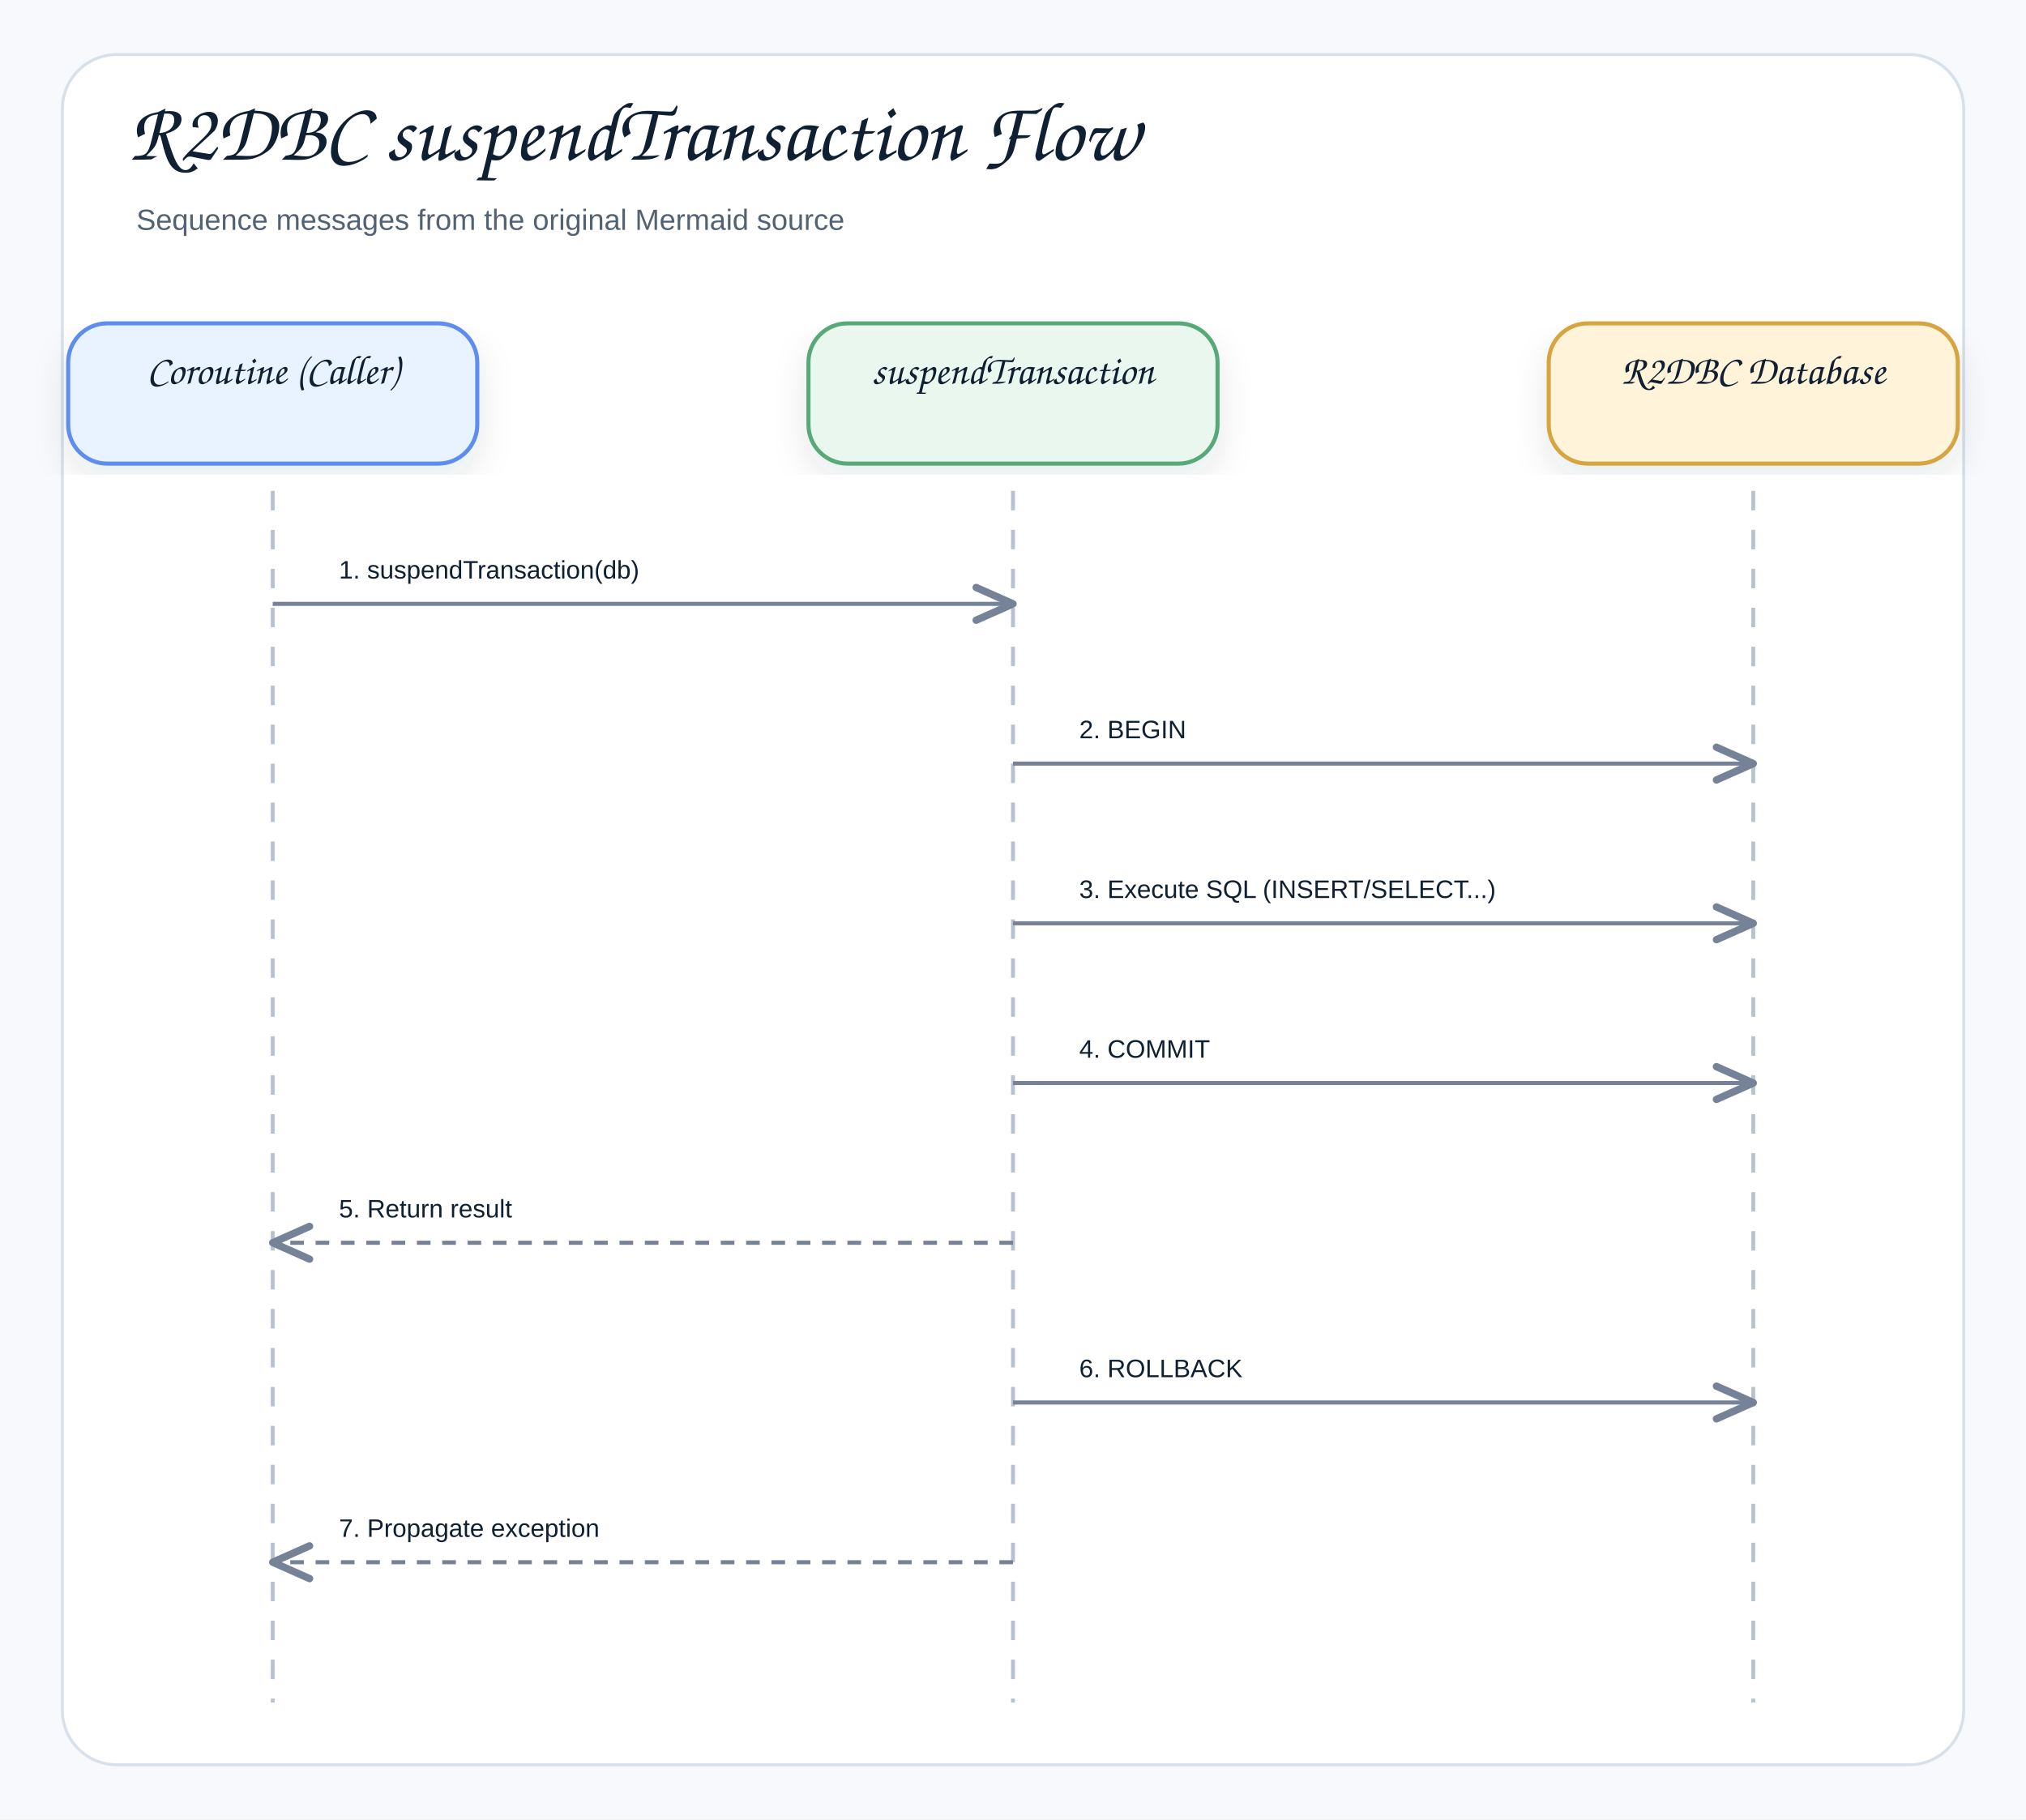
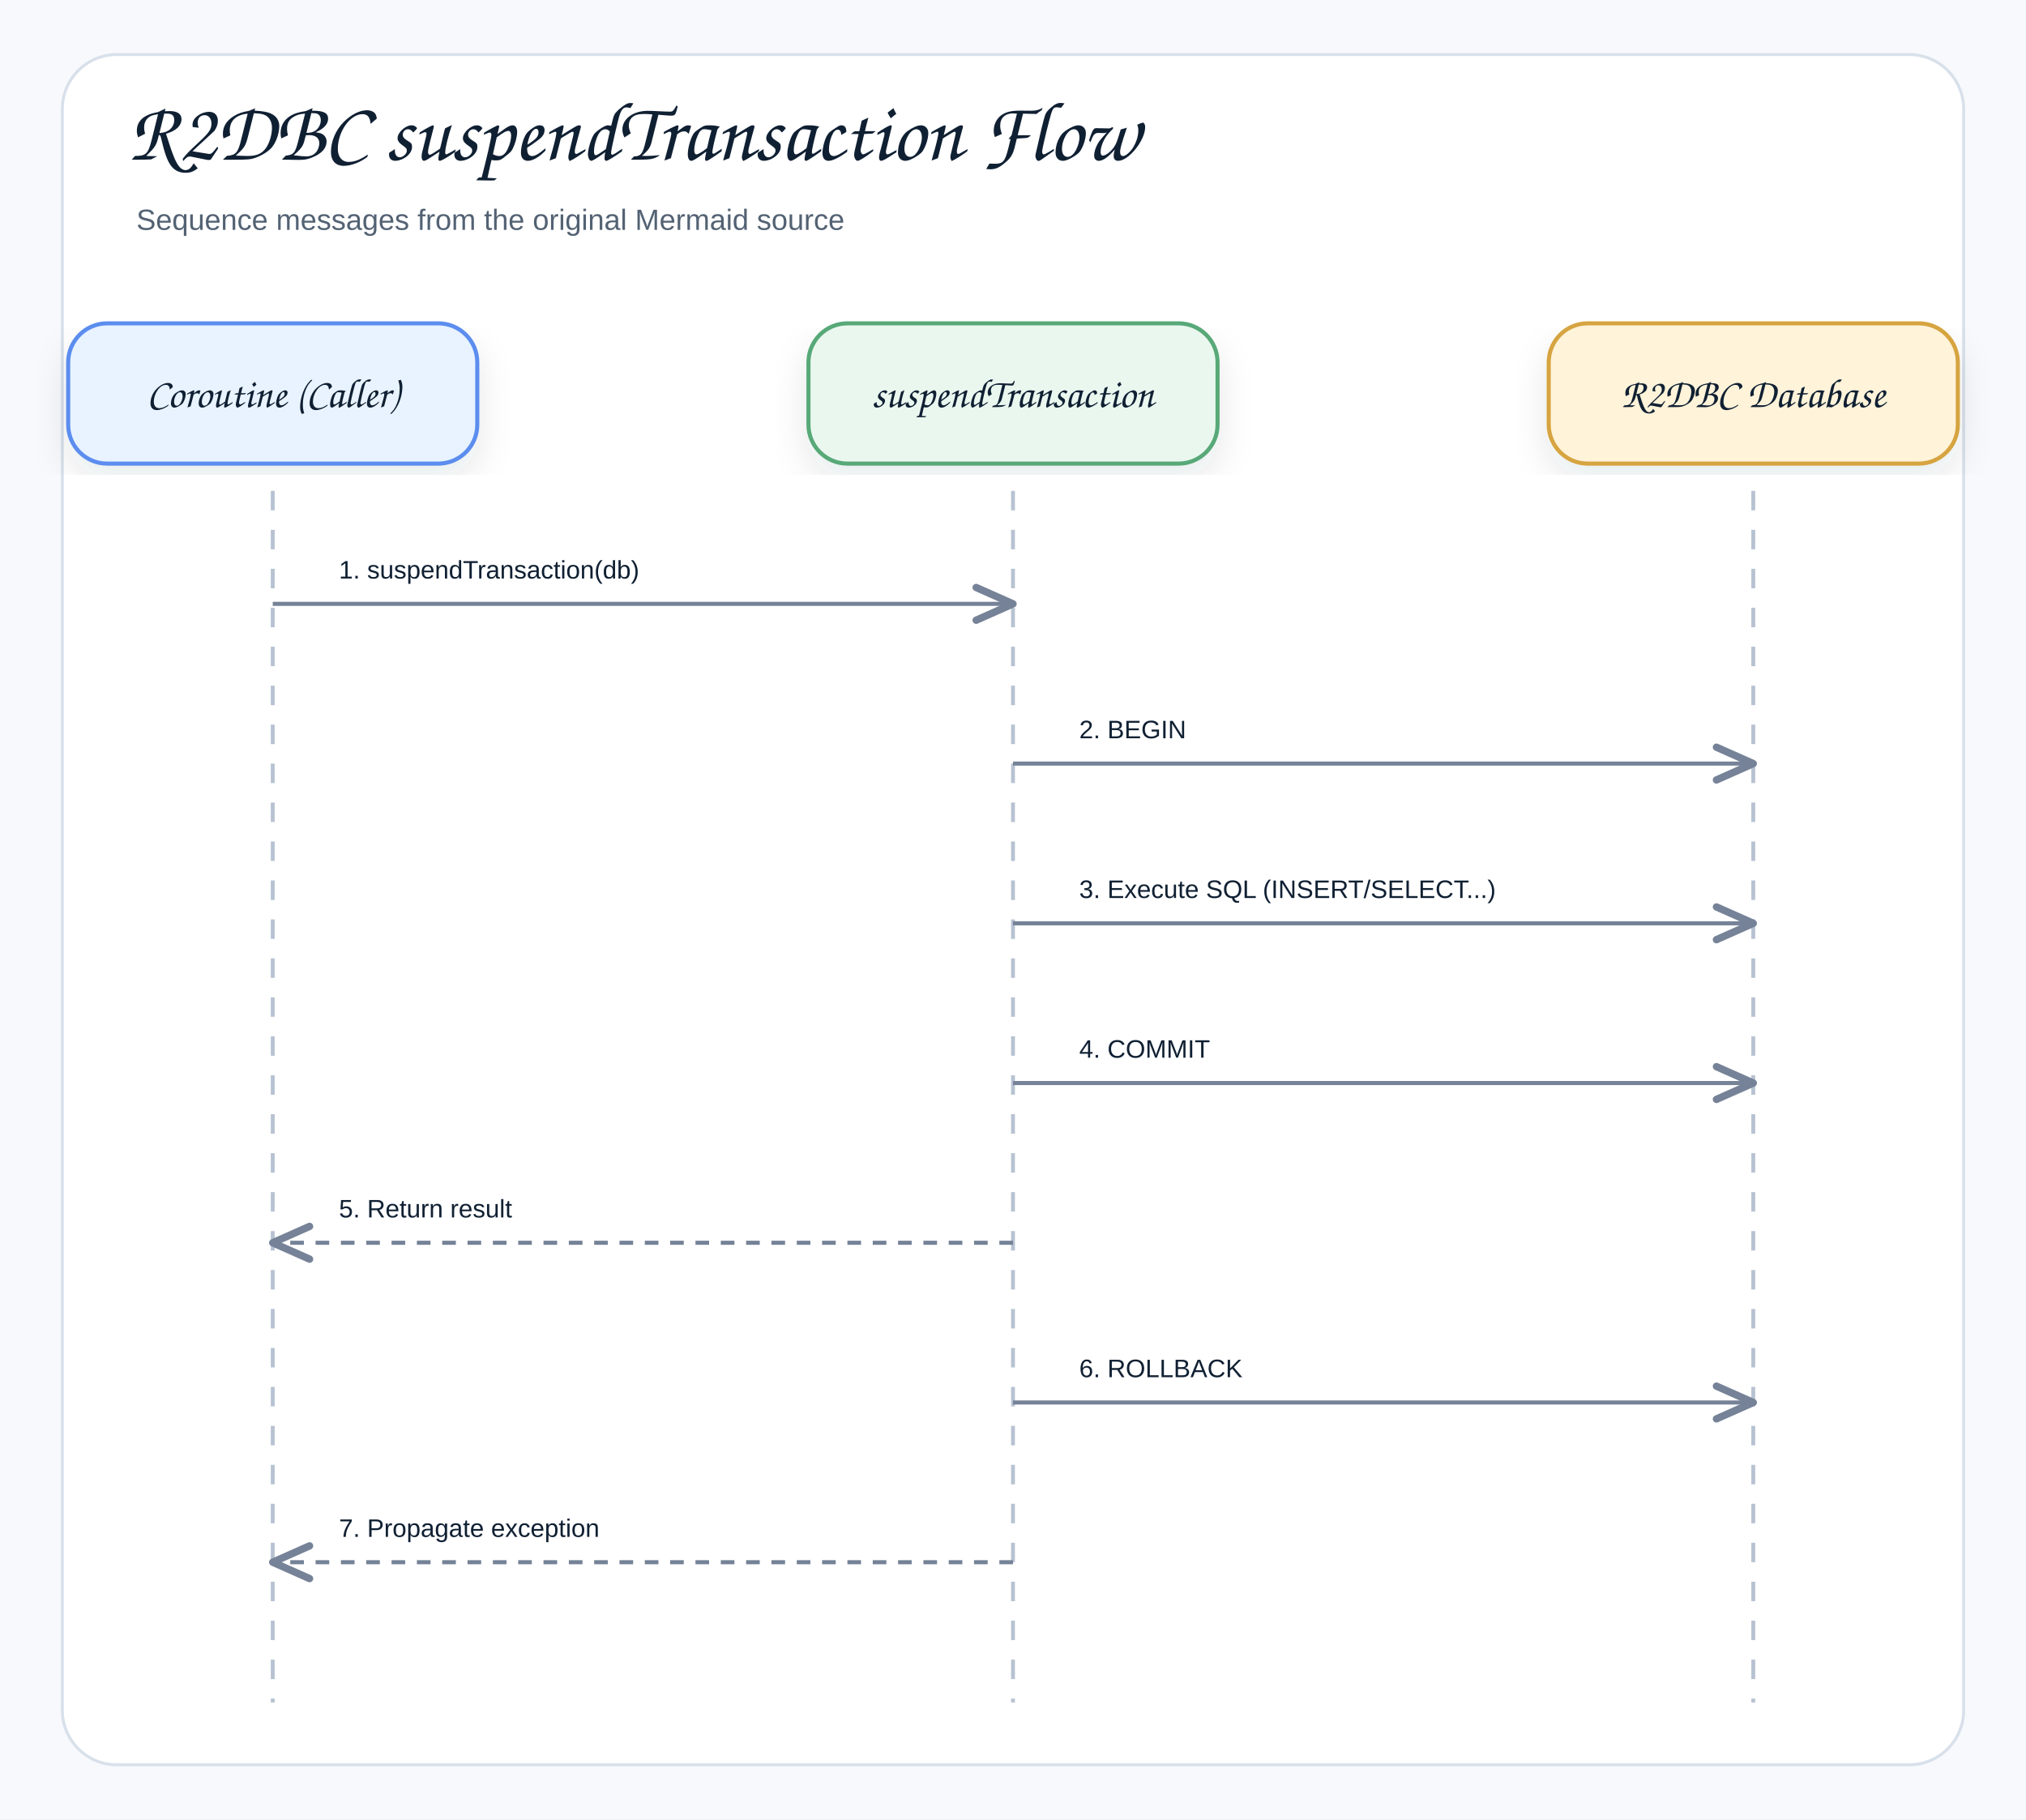
<svg xmlns="http://www.w3.org/2000/svg" width="1040" height="934" viewBox="0 0 1040 934" role="img" aria-label="R2DBC suspendTransaction Flow">
  <defs>
    <filter id="shadow" x="-8%" y="-8%" width="116%" height="116%">
      <feDropShadow dx="0" dy="8" stdDeviation="9" flood-color="#1f2937" flood-opacity="0.10" />
    </filter>
    <marker id="openArrow" markerWidth="12" markerHeight="10" refX="10" refY="5" orient="auto" markerUnits="strokeWidth">
      <path d="M 1 1 L 10 5 L 1 9" fill="none" stroke="#758297" stroke-width="1.8" stroke-linecap="round" stroke-linejoin="round" />
    </marker>
    <marker id="inherit" markerWidth="14" markerHeight="12" refX="12" refY="6" orient="auto" markerUnits="strokeWidth">
      <path d="M 0 1 L 12 6 L 0 11 Z" fill="#ffffff" stroke="#758297" stroke-width="1.8" />
    </marker>
    <style>
    .canvas{fill:#f7f9fc}.frame{fill:#fff;stroke:#d8e0ea;stroke-width:1.5}
    .title{font-family:"Architects Daughter","Comic Sans MS","Comic Sans",cursive;font-size:43px;font-weight:400;fill:#102033}
    .subtitle{font-family:"Comic Sans MS","Comic Sans","Comic Neue",Arial,sans-serif;font-size:15px;font-weight:400;fill:#536273}
    .label{font-family:"Architects Daughter","Comic Sans MS","Comic Sans",cursive;font-size:25px;font-weight:400;fill:#102033}
    .smallLabel{font-family:"Architects Daughter","Comic Sans MS","Comic Sans",cursive;font-size:21px;font-weight:400;fill:#102033}
    .mono{font-family:"Comic Sans MS","Comic Sans","Comic Neue",Arial,sans-serif;font-size:12px;font-weight:400;fill:#102033}
    .small{font-family:"Comic Sans MS","Comic Sans","Comic Neue",Arial,sans-serif;font-size:12px;font-weight:400;fill:#536273}
    .strong{font-family:"Comic Sans MS","Comic Sans","Comic Neue",Arial,sans-serif;font-size:13px;font-weight:400;fill:#102033}
    .card{stroke-width:2.1;filter:url(#shadow)}.compartment{stroke-width:1.5;fill:none}
    .line{stroke:#758297;stroke-width:2.1;fill:none;marker-end:url(#openArrow)}
    .plainLine{stroke:#758297;stroke-width:2.1;fill:none}
    .dashed{stroke:#758297;stroke-width:2.1;stroke-dasharray:7 6;fill:none;marker-end:url(#openArrow)}
    .inheritLine{stroke:#758297;stroke-width:2.2;fill:none;marker-end:url(#inherit)}
    .implLine{stroke:#758297;stroke-width:2.2;stroke-dasharray:8 7;fill:none;marker-end:url(#inherit)}
  </style>
  </defs>
  <rect class="canvas" width="1040" height="934" />
  <rect class="frame" x="32" y="28" width="976" height="878" rx="28" />
  <text class="title" x="66" y="82">R2DBC suspendTransaction Flow</text>
  <text class="subtitle" x="70" y="118">Sequence messages from the original Mermaid source</text>
  <rect class="card" x="35" y="166" width="210" height="72" rx="20" fill="#E8F3FF" stroke="#5B8DEF" />
-   <text class="smallLabel" x="140" y="197" text-anchor="middle">Coroutine (Caller)</text>
+   <text class="smallLabel" x="140" y="209" text-anchor="middle">Coroutine (Caller)</text>
  <line x1="140" y1="252" x2="140" y2="874" stroke="#b7c2d1" stroke-width="2" stroke-dasharray="10 10" />
  <rect class="card" x="415" y="166" width="210" height="72" rx="20" fill="#EAF7EF" stroke="#58A978" />
-   <text class="smallLabel" x="520" y="197" text-anchor="middle">suspendTransaction</text>
+   <text class="smallLabel" x="520" y="209" text-anchor="middle">suspendTransaction</text>
  <line x1="520" y1="252" x2="520" y2="874" stroke="#b7c2d1" stroke-width="2" stroke-dasharray="10 10" />
  <rect class="card" x="795" y="166" width="210" height="72" rx="20" fill="#FFF3D9" stroke="#D6A441" />
-   <text class="smallLabel" x="900" y="197" text-anchor="middle">R2DBC Database</text>
+   <text class="smallLabel" x="900" y="209" text-anchor="middle">R2DBC Database</text>
  <line x1="900" y1="252" x2="900" y2="874" stroke="#b7c2d1" stroke-width="2" stroke-dasharray="10 10" />
  <rect x="158" y="270" width="344" height="39" rx="12" fill="#ffffff" opacity="0.97" />
  <text class="strong" x="174" y="297" text-anchor="start">1. suspendTransaction(db)</text>
  <path class="line" d="M140 310 L520 310" />
  <rect x="538" y="352" width="344" height="39" rx="12" fill="#ffffff" opacity="0.97" />
  <text class="strong" x="554" y="379" text-anchor="start">2. BEGIN</text>
  <path class="line" d="M520 392 L900 392" />
  <rect x="538" y="434" width="344" height="39" rx="12" fill="#ffffff" opacity="0.97" />
  <text class="strong" x="554" y="461" text-anchor="start">3. Execute SQL (INSERT/SELECT...)</text>
  <path class="line" d="M520 474 L900 474" />
  <rect x="538" y="516" width="344" height="39" rx="12" fill="#ffffff" opacity="0.97" />
  <text class="strong" x="554" y="543" text-anchor="start">4. COMMIT</text>
  <path class="line" d="M520 556 L900 556" />
  <rect x="158" y="598" width="344" height="39" rx="12" fill="#ffffff" opacity="0.97" />
  <text class="strong" x="174" y="625" text-anchor="start">5. Return result</text>
  <path class="dashed" d="M520 638 L140 638" />
  <rect x="538" y="680" width="344" height="39" rx="12" fill="#ffffff" opacity="0.97" />
  <text class="strong" x="554" y="707" text-anchor="start">6. ROLLBACK</text>
  <path class="line" d="M520 720 L900 720" />
  <rect x="158" y="762" width="344" height="39" rx="12" fill="#ffffff" opacity="0.97" />
  <text class="strong" x="174" y="789" text-anchor="start">7. Propagate exception</text>
  <path class="dashed" d="M520 802 L140 802" />
</svg>
